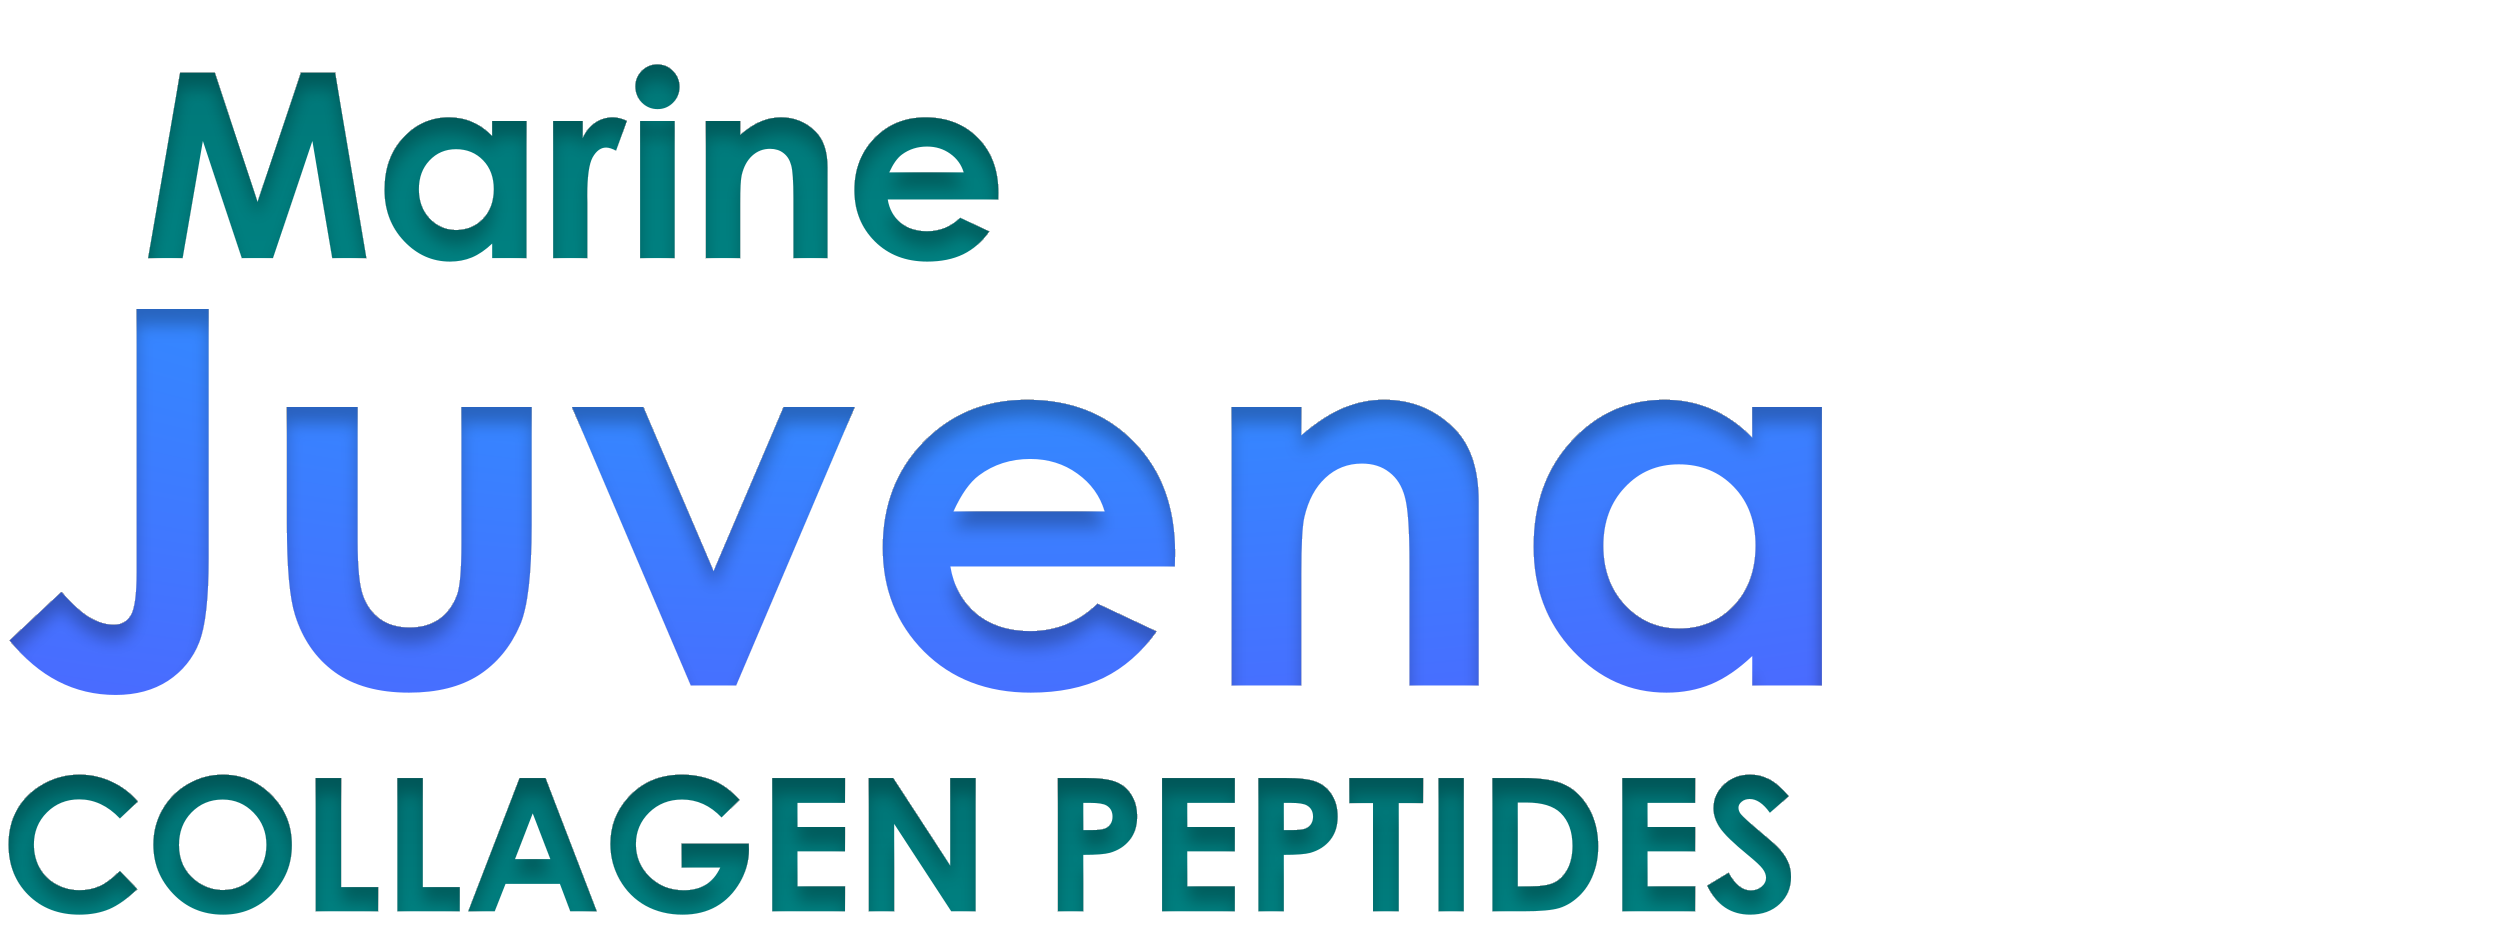
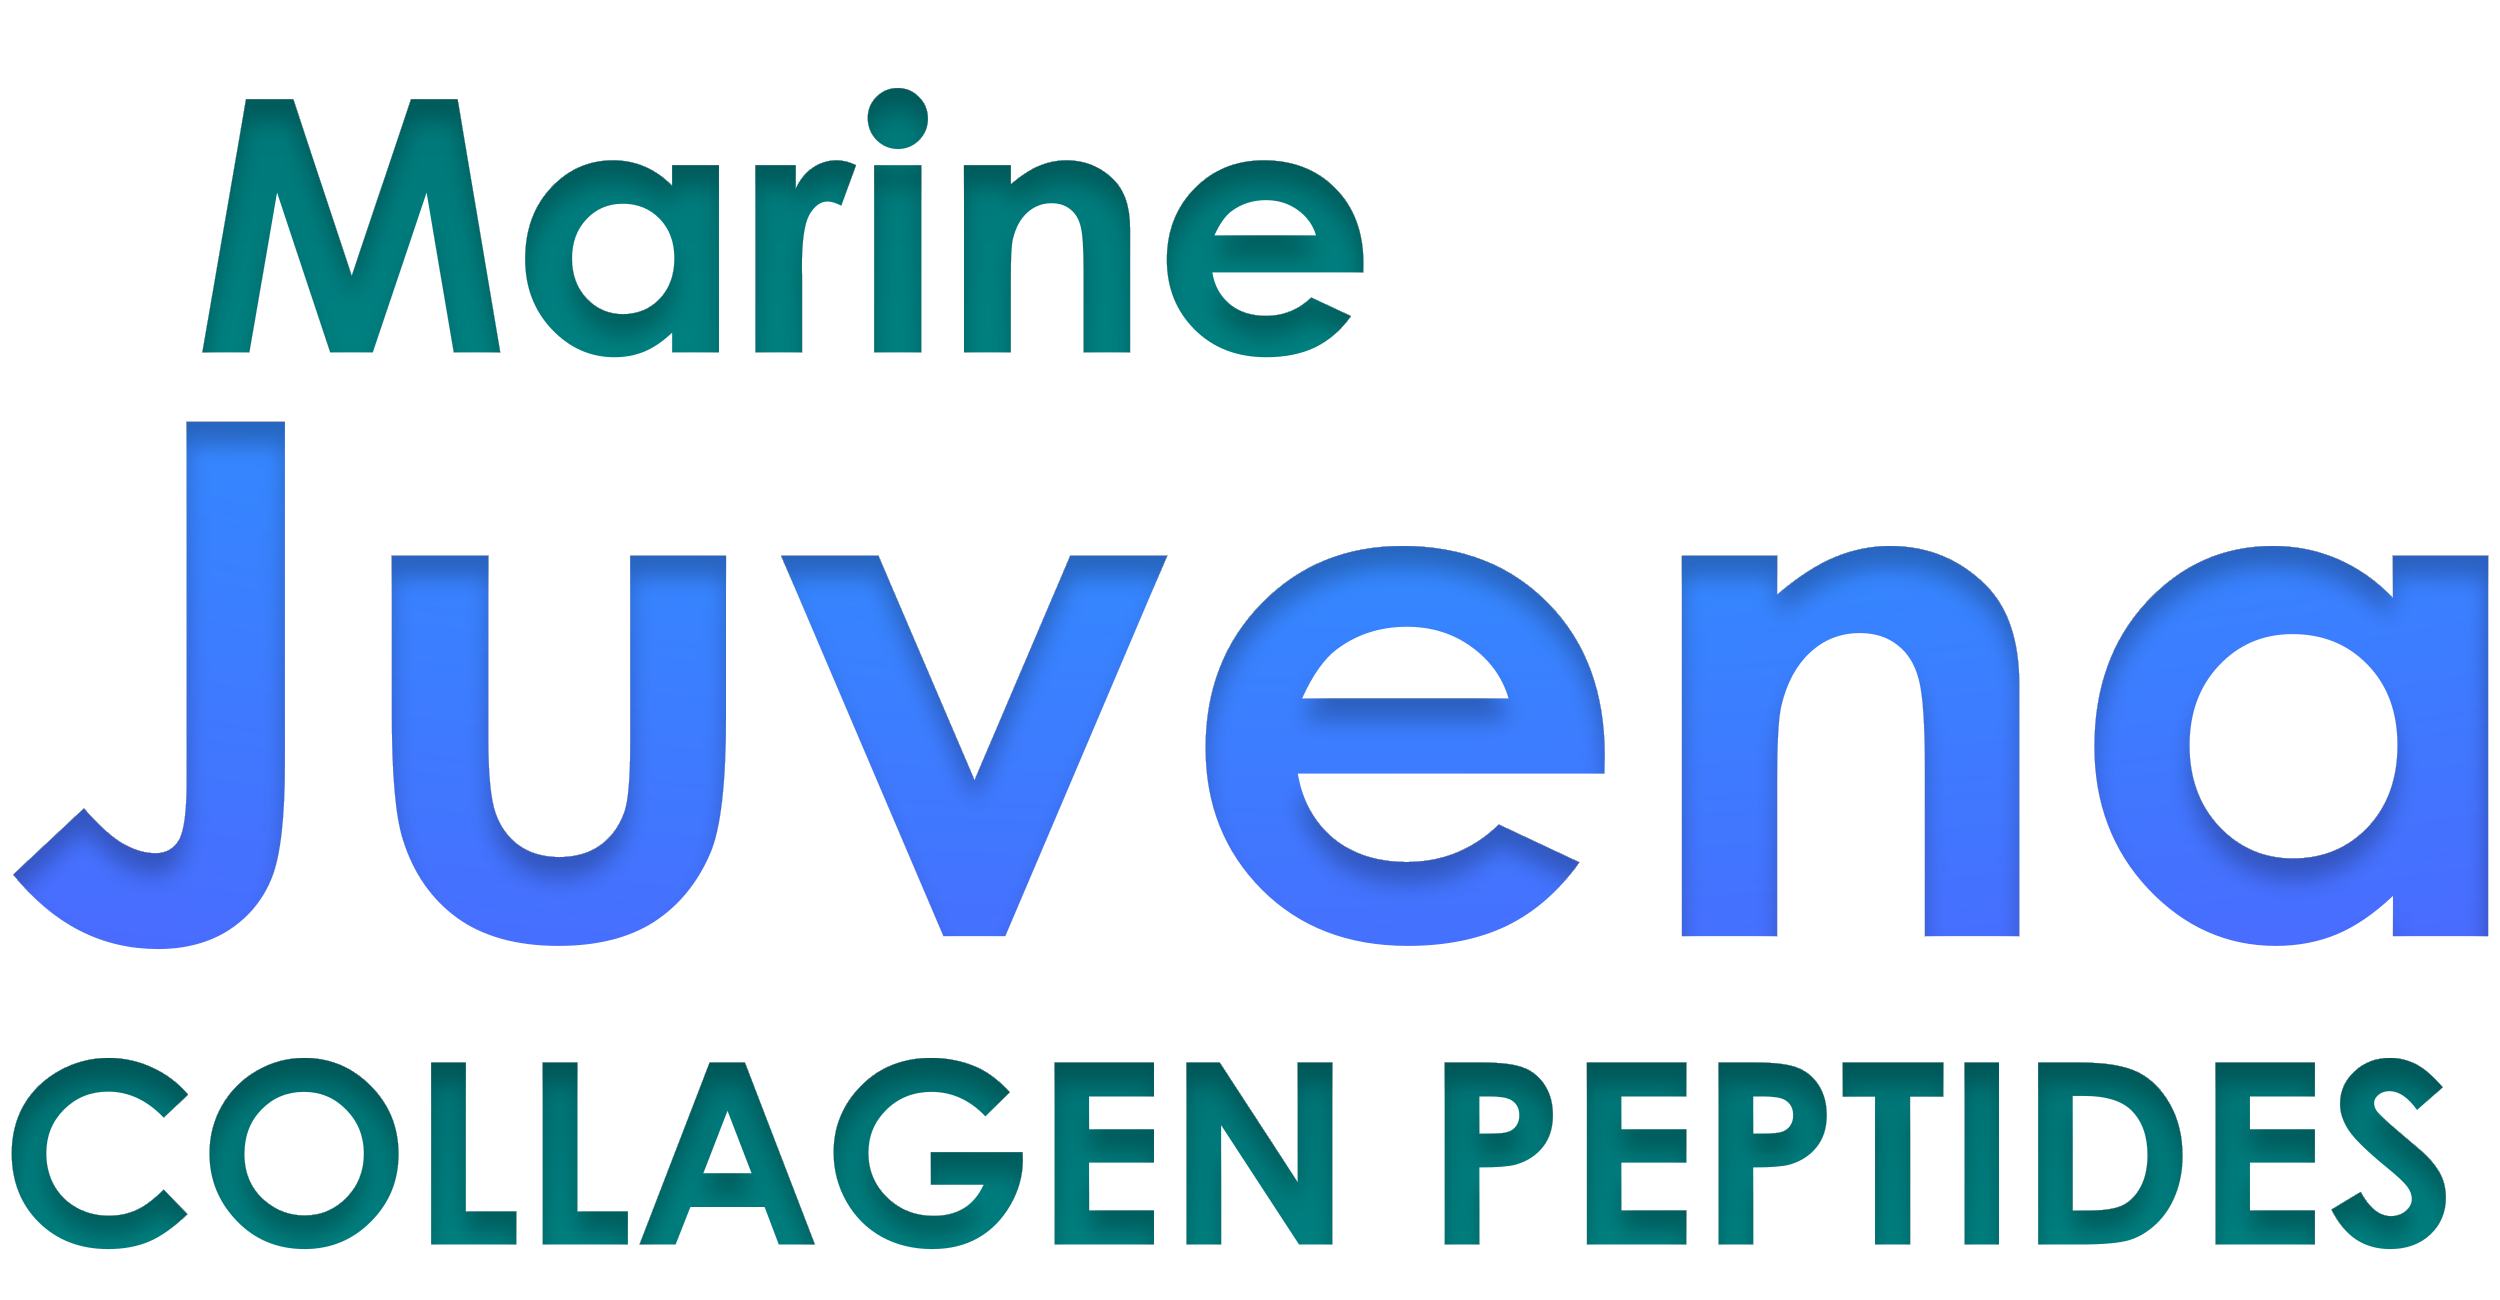
- <svg xmlns="http://www.w3.org/2000/svg" width="620" height="236" viewBox="0 0 620 236" fill="none">
-   <g filter="url(#filter0_i)">
-     <path d="M33.897 76.626H51.733V138.579C51.733 148.439 50.95 155.358 49.385 159.336C47.819 163.314 45.238 166.488 41.641 168.857C38.044 171.185 33.727 172.349 28.691 172.349C18.408 172.349 9.648 167.842 2.412 158.828L15.234 146.831C18.07 150.047 20.482 152.205 22.471 153.306C24.46 154.406 26.385 154.956 28.247 154.956C30.151 154.956 31.569 154.152 32.5 152.544C33.431 150.936 33.897 147.402 33.897 141.943V76.626ZM71.157 100.938H88.677V134.199C88.677 140.674 89.121 145.181 90.01 147.72C90.898 150.216 92.316 152.163 94.263 153.56C96.252 154.956 98.685 155.654 101.562 155.654C104.44 155.654 106.873 154.977 108.862 153.623C110.894 152.227 112.396 150.195 113.369 147.529C114.089 145.54 114.448 141.287 114.448 134.771V100.938H131.841V130.2C131.841 142.261 130.889 150.513 128.984 154.956C126.657 160.373 123.229 164.541 118.701 167.461C114.173 170.339 108.418 171.777 101.436 171.777C93.861 171.777 87.725 170.085 83.027 166.699C78.372 163.314 75.093 158.595 73.189 152.544C71.834 148.354 71.157 140.737 71.157 129.692V100.938ZM141.87 100.938H159.517L176.973 141.689L194.365 100.938H211.948L182.559 170H171.323L141.87 100.938ZM291.357 140.483H235.688C236.493 145.392 238.63 149.307 242.1 152.227C245.612 155.104 250.076 156.543 255.493 156.543C261.968 156.543 267.533 154.279 272.188 149.751L286.787 156.606C283.148 161.769 278.789 165.599 273.711 168.096C268.633 170.55 262.603 171.777 255.62 171.777C244.787 171.777 235.964 168.371 229.15 161.558C222.337 154.702 218.931 146.133 218.931 135.85C218.931 125.312 222.316 116.574 229.087 109.634C235.9 102.651 244.427 99.16 254.668 99.16C265.544 99.16 274.388 102.651 281.201 109.634C288.014 116.574 291.421 125.757 291.421 137.183L291.357 140.483ZM273.965 126.836C272.822 122.985 270.558 119.854 267.173 117.441C263.83 115.029 259.937 113.823 255.493 113.823C250.669 113.823 246.437 115.177 242.798 117.886C240.513 119.578 238.397 122.562 236.45 126.836H273.965ZM305.449 100.938H322.715V107.983C326.65 104.683 330.205 102.397 333.379 101.128C336.595 99.816 339.875 99.16 343.218 99.16C350.073 99.16 355.892 101.551 360.674 106.333C364.694 110.396 366.704 116.405 366.704 124.36V170H349.565V139.722C349.565 131.47 349.185 125.99 348.423 123.281C347.703 120.573 346.413 118.521 344.551 117.124C342.731 115.685 340.467 114.966 337.759 114.966C334.246 114.966 331.221 116.151 328.682 118.521C326.185 120.848 324.45 124.085 323.477 128.232C322.969 130.391 322.715 135.067 322.715 142.261V170H305.449V100.938ZM434.561 100.938H451.826V170H434.561V162.7C431.175 165.916 427.769 168.244 424.341 169.683C420.955 171.079 417.274 171.777 413.296 171.777C404.367 171.777 396.644 168.328 390.127 161.431C383.61 154.491 380.352 145.879 380.352 135.596C380.352 124.932 383.504 116.193 389.81 109.38C396.115 102.567 403.774 99.16 412.788 99.16C416.935 99.16 420.828 99.943 424.468 101.509C428.107 103.075 431.471 105.423 434.561 108.555V100.938ZM416.343 115.156C410.968 115.156 406.504 117.061 402.949 120.869C399.395 124.635 397.617 129.481 397.617 135.405C397.617 141.372 399.416 146.281 403.013 150.132C406.652 153.983 411.117 155.908 416.406 155.908C421.865 155.908 426.393 154.025 429.99 150.259C433.587 146.45 435.386 141.478 435.386 135.342C435.386 129.333 433.587 124.466 429.99 120.742C426.393 117.018 421.844 115.156 416.343 115.156Z" fill="url(#paint0_radial)" />
-     <path d="M34.141 198.777L29.738 202.978C26.744 199.818 23.374 198.238 19.631 198.238C16.471 198.238 13.806 199.316 11.635 201.473C9.479 203.629 8.4 206.287 8.4 209.446C8.4 211.647 8.88 213.602 9.838 215.309C10.796 217.016 12.151 218.356 13.903 219.329C15.655 220.302 17.602 220.789 19.743 220.789C21.57 220.789 23.24 220.452 24.752 219.778C26.264 219.09 27.926 217.847 29.738 216.05L34.006 220.497C31.565 222.878 29.259 224.533 27.088 225.461C24.917 226.374 22.439 226.831 19.653 226.831C14.517 226.831 10.31 225.206 7.03 221.957C3.766 218.693 2.134 214.515 2.134 209.424C2.134 206.13 2.875 203.202 4.357 200.642C5.855 198.081 7.989 196.022 10.759 194.465C13.544 192.908 16.539 192.129 19.743 192.129C22.468 192.129 25.089 192.705 27.605 193.858C30.135 195.011 32.314 196.651 34.141 198.777ZM55.276 192.129C59.948 192.129 63.961 193.821 67.315 197.205C70.685 200.589 72.369 204.715 72.369 209.581C72.369 214.403 70.707 218.483 67.383 221.822C64.074 225.161 60.053 226.831 55.321 226.831C50.365 226.831 46.247 225.117 42.968 221.688C39.688 218.258 38.049 214.186 38.049 209.469C38.049 206.309 38.812 203.404 40.34 200.754C41.867 198.104 43.964 196.007 46.629 194.465C49.309 192.908 52.192 192.129 55.276 192.129ZM55.209 198.283C52.154 198.283 49.586 199.346 47.505 201.473C45.423 203.599 44.383 206.302 44.383 209.581C44.383 213.235 45.693 216.125 48.313 218.251C50.35 219.913 52.686 220.744 55.321 220.744C58.301 220.744 60.839 219.666 62.935 217.51C65.032 215.354 66.08 212.696 66.08 209.536C66.08 206.392 65.024 203.734 62.913 201.562C60.802 199.376 58.234 198.283 55.209 198.283ZM78.299 192.96H84.588V220.003H93.752V226H78.299V192.96ZM98.559 192.96H104.848V220.003H114.012V226H98.559V192.96ZM128.881 192.96H135.26L147.973 226H141.437L138.854 219.194H125.377L122.682 226H116.146L128.881 192.96ZM132.115 201.72L127.713 213.062H136.495L132.115 201.72ZM183.371 198.351L178.946 202.73C176.146 199.766 172.882 198.283 169.153 198.283C165.904 198.283 163.179 199.361 160.978 201.518C158.791 203.674 157.698 206.294 157.698 209.379C157.698 212.568 158.836 215.271 161.112 217.487C163.388 219.703 166.196 220.812 169.535 220.812C171.706 220.812 173.533 220.355 175.016 219.441C176.513 218.528 177.718 217.098 178.632 215.151H169.063V209.244H185.685L185.729 210.637C185.729 213.527 184.981 216.267 183.483 218.857C181.986 221.448 180.047 223.424 177.666 224.787C175.285 226.15 172.493 226.831 169.288 226.831C165.859 226.831 162.797 226.09 160.102 224.607C157.421 223.11 155.295 220.984 153.723 218.229C152.165 215.473 151.387 212.501 151.387 209.312C151.387 204.939 152.832 201.136 155.722 197.901C159.151 194.053 163.613 192.129 169.108 192.129C171.983 192.129 174.671 192.66 177.172 193.724C179.283 194.622 181.35 196.164 183.371 198.351ZM191.524 192.96H209.561V199.114H197.769V205.089H209.561V211.131H197.769V219.823H209.561V226H191.524V192.96ZM215.468 192.96H221.487L235.66 214.702V192.96H241.949V226H235.907L221.757 204.325V226H215.468V192.96ZM262.366 192.96H269.037C272.646 192.96 275.244 193.297 276.831 193.971C278.433 194.63 279.691 195.708 280.604 197.205C281.533 198.688 281.997 200.469 281.997 202.551C281.997 204.857 281.391 206.773 280.178 208.301C278.98 209.828 277.348 210.891 275.281 211.49C274.068 211.835 271.86 212.007 268.655 212.007V226H262.366V192.96ZM268.655 205.875H270.654C272.227 205.875 273.32 205.763 273.934 205.538C274.548 205.313 275.027 204.947 275.371 204.438C275.73 203.913 275.91 203.285 275.91 202.551C275.91 201.278 275.416 200.35 274.428 199.766C273.709 199.331 272.376 199.114 270.43 199.114H268.655V205.875ZM288.196 192.96H306.232V199.114H294.44V205.089H306.232V211.131H294.44V219.823H306.232V226H288.196V192.96ZM312.095 192.96H318.766C322.374 192.96 324.972 193.297 326.56 193.971C328.162 194.63 329.42 195.708 330.333 197.205C331.261 198.688 331.726 200.469 331.726 202.551C331.726 204.857 331.119 206.773 329.906 208.301C328.708 209.828 327.076 210.891 325.01 211.49C323.797 211.835 321.588 212.007 318.384 212.007V226H312.095V192.96ZM318.384 205.875H320.383C321.955 205.875 323.048 205.763 323.662 205.538C324.276 205.313 324.755 204.947 325.1 204.438C325.459 203.913 325.639 203.285 325.639 202.551C325.639 201.278 325.145 200.35 324.156 199.766C323.438 199.331 322.105 199.114 320.158 199.114H318.384V205.875ZM334.646 192.96H352.906V199.159H346.887V226H340.508V199.159H334.646V192.96ZM356.77 192.96H363.014V226H356.77V192.96ZM370.134 192.96H377.591C382.397 192.96 385.969 193.559 388.305 194.757C390.641 195.94 392.565 197.871 394.077 200.552C395.59 203.232 396.346 206.362 396.346 209.94C396.346 212.486 395.919 214.829 395.065 216.971C394.227 219.097 393.059 220.864 391.562 222.271C390.079 223.679 388.469 224.652 386.732 225.191C384.995 225.73 381.986 226 377.703 226H370.134V192.96ZM376.4 199.024V219.846H379.32C382.195 219.846 384.277 219.516 385.564 218.857C386.867 218.199 387.93 217.09 388.754 215.533C389.577 213.976 389.989 212.059 389.989 209.783C389.989 206.279 389.008 203.562 387.047 201.63C385.28 199.893 382.442 199.024 378.534 199.024H376.4ZM402.343 192.96H420.379V199.114H408.587V205.089H420.379V211.131H408.587V219.823H420.379V226H402.343V192.96ZM443.581 197.452L438.932 201.562C437.299 199.286 435.637 198.148 433.945 198.148C433.122 198.148 432.448 198.373 431.924 198.822C431.4 199.257 431.138 199.751 431.138 200.305C431.138 200.859 431.325 201.383 431.699 201.877C432.208 202.536 433.743 203.951 436.304 206.122C438.7 208.129 440.152 209.394 440.661 209.918C441.934 211.206 442.832 212.441 443.356 213.624C443.896 214.792 444.165 216.072 444.165 217.465C444.165 220.175 443.229 222.414 441.357 224.181C439.486 225.948 437.045 226.831 434.035 226.831C431.684 226.831 429.633 226.255 427.881 225.102C426.144 223.949 424.654 222.137 423.411 219.666L428.689 216.477C430.277 219.396 432.104 220.856 434.17 220.856C435.248 220.856 436.154 220.542 436.888 219.913C437.621 219.284 437.988 218.558 437.988 217.734C437.988 216.986 437.711 216.237 437.157 215.488C436.603 214.74 435.383 213.594 433.496 212.052C429.902 209.117 427.581 206.856 426.533 205.269C425.485 203.666 424.961 202.072 424.961 200.484C424.961 198.193 425.829 196.232 427.566 194.6C429.318 192.952 431.475 192.129 434.035 192.129C435.682 192.129 437.247 192.511 438.729 193.274C440.227 194.038 441.844 195.431 443.581 197.452Z" fill="url(#paint1_linear)" />
+ <svg xmlns="http://www.w3.org/2000/svg" width="454" height="236" viewBox="0 0 454 236" fill="none" version="1.1" id="svg63">
+   <g filter="url(#filter0_i)" id="g6">
+     <path d="m 33.897,76.626 h 17.837 v 61.953 c 0,9.86 -0.783,16.779 -2.349,20.757 -1.566,3.978 -4.147,7.152 -7.744,9.521 -3.597,2.328 -7.913,3.492 -12.949,3.492 -10.283,0 -19.043,-4.507 -26.279,-13.521 L 15.234,146.831 c 2.835,3.216 5.247,5.374 7.236,6.475 1.989,1.1 3.914,1.65 5.776,1.65 1.904,0 3.322,-0.804 4.253,-2.412 0.931,-1.608 1.397,-5.142 1.397,-10.601 z m 37.261,24.312 h 17.52 v 33.261 c 0,6.475 0.444,10.982 1.333,13.521 0.889,2.496 2.306,4.443 4.253,5.84 1.989,1.396 4.422,2.094 7.299,2.094 2.878,0 5.311,-0.677 7.3,-2.031 2.032,-1.396 3.534,-3.428 4.507,-6.094 0.72,-1.989 1.079,-6.242 1.079,-12.758 v -33.833 h 17.393 V 130.2 c 0,12.061 -0.952,20.313 -2.857,24.756 -2.327,5.417 -5.755,9.585 -10.283,12.505 -4.528,2.878 -10.283,4.316 -17.265,4.316 -7.575,0 -13.711,-1.692 -18.409,-5.078 -4.655,-3.385 -7.934,-8.104 -9.839,-14.155 -1.354,-4.19 -2.031,-11.807 -2.031,-22.852 z m 70.713,0 h 17.647 l 17.456,40.751 17.392,-40.751 h 17.583 L 182.559,170 h -11.236 z m 149.487,39.545 h -55.669 c 0.805,4.909 2.942,8.824 6.412,11.744 3.512,2.877 7.976,4.316 13.393,4.316 6.475,0 12.04,-2.264 16.695,-6.792 l 14.599,6.855 c -3.639,5.163 -7.998,8.993 -13.076,11.49 -5.078,2.454 -11.108,3.681 -18.091,3.681 -10.833,0 -19.656,-3.406 -26.47,-10.219 -6.813,-6.856 -10.219,-15.425 -10.219,-25.708 0,-10.538 3.385,-19.276 10.156,-26.216 6.813,-6.983 15.34,-10.474 25.581,-10.474 10.876,0 19.72,3.491 26.533,10.474 6.813,6.94 10.22,16.123 10.22,27.549 z m -17.392,-13.647 c -1.143,-3.851 -3.407,-6.982 -6.792,-9.395 -3.343,-2.412 -7.236,-3.618 -11.68,-3.618 -4.824,0 -9.056,1.354 -12.695,4.063 -2.285,1.692 -4.401,4.676 -6.348,8.95 z m 31.484,-25.898 h 17.266 v 7.045 c 3.935,-3.3 7.49,-5.586 10.664,-6.855 3.216,-1.312 6.496,-1.968 9.839,-1.968 6.855,0 12.674,2.391 17.456,7.173 4.02,4.063 6.03,10.072 6.03,18.027 V 170 h -17.139 v -30.278 c 0,-8.252 -0.38,-13.732 -1.142,-16.441 -0.72,-2.708 -2.01,-4.76 -3.872,-6.157 -1.82,-1.439 -4.084,-2.158 -6.792,-2.158 -3.513,0 -6.538,1.185 -9.077,3.555 -2.497,2.327 -4.232,5.564 -5.205,9.711 -0.508,2.159 -0.762,6.835 -0.762,14.029 V 170 h -17.266 z m 129.112,0 h 17.265 V 170 h -17.265 v -7.3 c -3.386,3.216 -6.792,5.544 -10.22,6.983 -3.386,1.396 -7.067,2.094 -11.045,2.094 -8.929,0 -16.652,-3.449 -23.169,-10.346 -6.517,-6.94 -9.775,-15.552 -9.775,-25.835 0,-10.664 3.152,-19.403 9.458,-26.216 6.305,-6.813 13.964,-10.22 22.978,-10.22 4.147,0 8.04,0.783 11.68,2.349 3.639,1.566 7.003,3.914 10.093,7.046 z m -18.218,14.218 c -5.375,0 -9.839,1.905 -13.394,5.713 -3.554,3.766 -5.332,8.612 -5.332,14.536 0,5.967 1.799,10.876 5.396,14.727 3.639,3.851 8.104,5.776 13.393,5.776 5.459,0 9.987,-1.883 13.584,-5.649 3.597,-3.809 5.396,-8.781 5.396,-14.917 0,-6.009 -1.799,-10.876 -5.396,-14.6 -3.597,-3.724 -8.146,-5.586 -13.647,-5.586 z" fill="url(#paint0_radial)" id="path2" />
+     <path d="m 34.141,198.777 -4.402,4.201 c -2.995,-3.16 -6.364,-4.74 -10.107,-4.74 -3.159,0 -5.825,1.078 -7.996,3.235 -2.156,2.156 -3.234,4.814 -3.234,7.973 0,2.201 0.479,4.156 1.438,5.863 0.958,1.707 2.314,3.047 4.065,4.02 1.752,0.973 3.699,1.46 5.84,1.46 1.827,0 3.496,-0.337 5.009,-1.011 1.512,-0.688 3.174,-1.931 4.986,-3.728 l 4.268,4.447 c -2.441,2.381 -4.747,4.036 -6.918,4.964 -2.171,0.913 -4.649,1.37 -7.435,1.37 -5.136,0 -9.344,-1.625 -12.623,-4.874 -3.264,-3.264 -4.896,-7.442 -4.896,-12.533 0,-3.294 0.741,-6.222 2.224,-8.782 1.497,-2.561 3.631,-4.62 6.401,-6.177 2.785,-1.557 5.78,-2.336 8.984,-2.336 2.725,0 5.346,0.576 7.861,1.729 2.531,1.153 4.709,2.793 6.536,4.919 z m 21.136,-6.648 c 4.672,0 8.685,1.692 12.039,5.076 3.369,3.384 5.054,7.51 5.054,12.376 0,4.822 -1.662,8.902 -4.986,12.241 -3.309,3.339 -7.33,5.009 -12.062,5.009 -4.956,0 -9.074,-1.714 -12.354,-5.143 -3.279,-3.43 -4.919,-7.502 -4.919,-12.219 0,-3.16 0.764,-6.065 2.291,-8.715 1.527,-2.65 3.624,-4.747 6.289,-6.289 2.68,-1.557 5.563,-2.336 8.648,-2.336 z m -0.067,6.154 c -3.055,0 -5.623,1.063 -7.704,3.19 -2.081,2.126 -3.122,4.829 -3.122,8.108 0,3.654 1.31,6.544 3.931,8.67 2.036,1.662 4.372,2.493 7.008,2.493 2.98,0 5.518,-1.078 7.614,-3.234 2.096,-2.156 3.145,-4.814 3.145,-7.974 0,-3.144 -1.056,-5.802 -3.167,-7.974 -2.111,-2.186 -4.679,-3.279 -7.704,-3.279 z m 23.09,-5.323 h 6.289 v 27.043 H 93.752 V 226 H 78.299 Z m 20.26,0 h 6.289 v 27.043 h 9.164 V 226 H 98.559 Z m 30.322,0 h 6.379 L 147.973,226 h -6.536 l -2.583,-6.806 H 125.377 L 122.682,226 h -6.536 z m 3.234,8.76 -4.402,11.342 h 8.782 z m 51.256,-3.369 -4.425,4.379 c -2.8,-2.964 -6.064,-4.447 -9.793,-4.447 -3.249,0 -5.974,1.078 -8.175,3.235 -2.187,2.156 -3.28,4.776 -3.28,7.861 0,3.189 1.138,5.892 3.414,8.108 2.276,2.216 5.084,3.325 8.423,3.325 2.171,0 3.998,-0.457 5.481,-1.371 1.497,-0.913 2.702,-2.343 3.616,-4.29 h -9.569 v -5.907 h 16.622 l 0.044,1.393 c 0,2.89 -0.748,5.63 -2.246,8.22 -1.497,2.591 -3.436,4.567 -5.817,5.93 -2.381,1.363 -5.173,2.044 -8.378,2.044 -3.429,0 -6.491,-0.741 -9.186,-2.224 -2.681,-1.497 -4.807,-3.623 -6.379,-6.378 -1.558,-2.756 -2.336,-5.728 -2.336,-8.917 0,-4.373 1.445,-8.176 4.335,-11.411 3.429,-3.848 7.891,-5.772 13.386,-5.772 2.875,0 5.563,0.531 8.064,1.595 2.111,0.898 4.178,2.44 6.199,4.627 z m 8.153,-5.391 h 18.037 v 6.154 h -11.792 v 5.975 h 11.792 v 6.042 h -11.792 v 8.692 h 11.792 V 226 h -18.037 z m 23.944,0 h 6.019 l 14.173,21.742 V 192.96 h 6.289 V 226 h -6.042 l -14.15,-21.675 V 226 h -6.289 z m 46.898,0 h 6.671 c 3.609,0 6.207,0.337 7.794,1.011 1.602,0.659 2.86,1.737 3.773,3.234 0.929,1.483 1.393,3.264 1.393,5.346 0,2.306 -0.606,4.222 -1.819,5.75 -1.198,1.527 -2.83,2.59 -4.897,3.189 -1.213,0.345 -3.421,0.517 -6.626,0.517 V 226 h -6.289 z m 6.289,12.915 h 1.999 c 1.573,0 2.666,-0.112 3.28,-0.337 0.614,-0.225 1.093,-0.591 1.437,-1.1 0.359,-0.525 0.539,-1.153 0.539,-1.887 0,-1.273 -0.494,-2.201 -1.482,-2.785 -0.719,-0.435 -2.052,-0.652 -3.998,-0.652 h -1.775 z m 19.541,-12.915 h 18.036 v 6.154 H 294.44 v 5.975 h 11.792 v 6.042 H 294.44 v 8.692 h 11.792 V 226 h -18.036 z m 23.899,0 h 6.671 c 3.608,0 6.206,0.337 7.794,1.011 1.602,0.659 2.86,1.737 3.773,3.234 0.928,1.483 1.393,3.264 1.393,5.346 0,2.306 -0.607,4.222 -1.82,5.75 -1.198,1.527 -2.83,2.59 -4.896,3.189 -1.213,0.345 -3.422,0.517 -6.626,0.517 V 226 h -6.289 z m 6.289,12.915 h 1.999 c 1.572,0 2.665,-0.112 3.279,-0.337 0.614,-0.225 1.093,-0.591 1.438,-1.1 0.359,-0.525 0.539,-1.153 0.539,-1.887 0,-1.273 -0.494,-2.201 -1.483,-2.785 -0.718,-0.435 -2.051,-0.652 -3.998,-0.652 h -1.774 z m 16.262,-12.915 h 18.26 v 6.199 h -6.019 V 226 h -6.379 v -26.841 h -5.862 z m 22.124,0 h 6.244 V 226 h -6.244 z m 13.364,0 h 7.457 c 4.806,0 8.378,0.599 10.714,1.797 2.336,1.183 4.26,3.114 5.772,5.795 1.513,2.68 2.269,5.81 2.269,9.388 0,2.546 -0.427,4.889 -1.281,7.031 -0.838,2.126 -2.006,3.893 -3.503,5.3 -1.483,1.408 -3.093,2.381 -4.83,2.92 -1.737,0.539 -4.746,0.809 -9.029,0.809 h -7.569 z m 6.266,6.064 v 20.822 h 2.92 c 2.875,0 4.957,-0.33 6.244,-0.989 1.303,-0.658 2.366,-1.767 3.19,-3.324 0.823,-1.557 1.235,-3.474 1.235,-5.75 0,-3.504 -0.981,-6.221 -2.942,-8.153 -1.767,-1.737 -4.605,-2.606 -8.513,-2.606 z m 25.943,-6.064 h 18.036 v 6.154 h -11.792 v 5.975 h 11.792 v 6.042 h -11.792 v 8.692 h 11.792 V 226 h -18.036 z m 41.238,4.492 -4.649,4.11 c -1.633,-2.276 -3.295,-3.414 -4.987,-3.414 -0.823,0 -1.497,0.225 -2.021,0.674 -0.524,0.435 -0.786,0.929 -0.786,1.483 0,0.554 0.187,1.078 0.561,1.572 0.509,0.659 2.044,2.074 4.605,4.245 2.396,2.007 3.848,3.272 4.357,3.796 1.273,1.288 2.171,2.523 2.695,3.706 0.54,1.168 0.809,2.448 0.809,3.841 0,2.71 -0.936,4.949 -2.808,6.716 -1.871,1.767 -4.312,2.65 -7.322,2.65 -2.351,0 -4.402,-0.576 -6.154,-1.729 -1.737,-1.153 -3.227,-2.965 -4.47,-5.436 l 5.278,-3.189 c 1.588,2.919 3.415,4.379 5.481,4.379 1.078,0 1.984,-0.314 2.718,-0.943 0.733,-0.629 1.1,-1.355 1.1,-2.179 0,-0.748 -0.277,-1.497 -0.831,-2.246 -0.554,-0.748 -1.774,-1.894 -3.661,-3.436 -3.594,-2.935 -5.915,-5.196 -6.963,-6.783 -1.048,-1.603 -1.572,-3.197 -1.572,-4.785 0,-2.291 0.868,-4.252 2.605,-5.884 1.752,-1.648 3.909,-2.471 6.469,-2.471 1.647,0 3.212,0.382 4.694,1.145 1.498,0.764 3.115,2.157 4.852,4.178 z" fill="url(#paint1_linear)" id="path4" />
  </g>
-   <g filter="url(#filter1_i)">
-     <path d="M44.688 18.031H53.25L63.875 50.094L74.656 18.031H83.094L90.844 64H82.406L77.469 34.969L67.688 64H59.969L50.312 34.969L45.281 64H36.75L44.688 18.031ZM122.062 30H130.562V64H122.062V60.406C120.396 61.99 118.719 63.135 117.031 63.844C115.365 64.531 113.552 64.875 111.594 64.875C107.198 64.875 103.396 63.177 100.188 59.781C96.979 56.365 95.375 52.125 95.375 47.062C95.375 41.812 96.927 37.51 100.031 34.156C103.135 30.802 106.906 29.125 111.344 29.125C113.385 29.125 115.302 29.51 117.094 30.281C118.885 31.052 120.542 32.208 122.062 33.75V30ZM113.094 37C110.448 37 108.25 37.938 106.5 39.812C104.75 41.667 103.875 44.052 103.875 46.969C103.875 49.906 104.76 52.323 106.531 54.219C108.323 56.115 110.521 57.062 113.125 57.062C115.812 57.062 118.042 56.135 119.812 54.281C121.583 52.406 122.469 49.958 122.469 46.938C122.469 43.979 121.583 41.583 119.812 39.75C118.042 37.917 115.802 37 113.094 37ZM137.188 30H144.5V34.281C145.292 32.594 146.344 31.312 147.656 30.438C148.969 29.562 150.406 29.125 151.969 29.125C153.073 29.125 154.229 29.417 155.438 30L152.781 37.344C151.781 36.844 150.958 36.594 150.312 36.594C149 36.594 147.885 37.406 146.969 39.031C146.073 40.656 145.625 43.844 145.625 48.594L145.656 50.25V64H137.188V30ZM163.031 16C164.531 16 165.812 16.542 166.875 17.625C167.958 18.708 168.5 20.021 168.5 21.562C168.5 23.083 167.969 24.385 166.906 25.469C165.844 26.531 164.573 27.062 163.094 27.062C161.573 27.062 160.271 26.521 159.188 25.438C158.125 24.333 157.594 23 157.594 21.438C157.594 19.938 158.125 18.656 159.188 17.594C160.25 16.531 161.531 16 163.031 16ZM158.75 30H167.312V64H158.75V30ZM175.062 30H183.562V33.469C185.5 31.844 187.25 30.719 188.812 30.094C190.396 29.448 192.01 29.125 193.656 29.125C197.031 29.125 199.896 30.302 202.25 32.656C204.229 34.656 205.219 37.615 205.219 41.531V64H196.781V49.094C196.781 45.031 196.594 42.333 196.219 41C195.865 39.667 195.229 38.656 194.312 37.969C193.417 37.26 192.302 36.906 190.969 36.906C189.24 36.906 187.75 37.49 186.5 38.656C185.271 39.802 184.417 41.396 183.938 43.438C183.688 44.5 183.562 46.802 183.562 50.344V64H175.062V30ZM247.562 49.469H220.156C220.552 51.885 221.604 53.812 223.312 55.25C225.042 56.667 227.24 57.375 229.906 57.375C233.094 57.375 235.833 56.26 238.125 54.031L245.312 57.406C243.521 59.948 241.375 61.833 238.875 63.062C236.375 64.271 233.406 64.875 229.969 64.875C224.635 64.875 220.292 63.198 216.938 59.844C213.583 56.469 211.906 52.25 211.906 47.188C211.906 42 213.573 37.698 216.906 34.281C220.26 30.844 224.458 29.125 229.5 29.125C234.854 29.125 239.208 30.844 242.562 34.281C245.917 37.698 247.594 42.219 247.594 47.844L247.562 49.469ZM239 42.75C238.438 40.854 237.323 39.312 235.656 38.125C234.01 36.938 232.094 36.344 229.906 36.344C227.531 36.344 225.448 37.01 223.656 38.344C222.531 39.177 221.49 40.646 220.531 42.75H239Z" fill="url(#paint2_linear)" />
+   <g filter="url(#filter1_i)" id="g10">
+     <path d="M 44.688,18.031 H 53.25 L 63.875,50.094 74.656,18.031 h 8.438 L 90.844,64 H 82.406 L 77.469,34.969 67.688,64 H 59.969 L 50.312,34.969 45.281,64 H 36.75 Z M 122.062,30 h 8.5 v 34 h -8.5 v -3.594 c -1.666,1.583 -3.343,2.729 -5.031,3.438 -1.666,0.687 -3.479,1.031 -5.437,1.031 -4.396,0 -8.198,-1.698 -11.406,-5.094 -3.209,-3.417 -4.813,-7.656 -4.813,-12.719 0,-5.25 1.552,-9.552 4.656,-12.906 3.104,-3.354 6.875,-5.031 11.313,-5.031 2.041,0 3.958,0.385 5.75,1.156 1.791,0.771 3.448,1.927 4.968,3.469 z m -8.968,7 c -2.646,0 -4.844,0.938 -6.594,2.812 -1.75,1.854 -2.625,4.24 -2.625,7.156 0,2.937 0.885,5.354 2.656,7.25 1.792,1.896 3.99,2.844 6.594,2.844 2.687,0 4.917,-0.927 6.687,-2.781 1.771,-1.875 2.657,-4.323 2.657,-7.344 0,-2.958 -0.886,-5.354 -2.657,-7.188 -1.77,-1.833 -4.01,-2.75 -6.718,-2.75 z m 24.094,-7 h 7.312 v 4.281 c 0.792,-1.687 1.844,-2.969 3.156,-3.844 1.313,-0.875 2.75,-1.312 4.313,-1.312 1.104,0 2.26,0.292 3.469,0.875 l -2.657,7.344 c -1,-0.5 -1.823,-0.75 -2.469,-0.75 -1.312,0 -2.427,0.812 -3.343,2.437 -0.896,1.625 -1.344,4.813 -1.344,9.563 l 0.031,1.656 V 64 h -8.468 z m 25.843,-14 c 1.5,0 2.781,0.542 3.844,1.625 1.083,1.083 1.625,2.396 1.625,3.938 0,1.521 -0.531,2.823 -1.594,3.906 -1.062,1.062 -2.333,1.594 -3.812,1.594 -1.521,0 -2.823,-0.542 -3.906,-1.625 -1.063,-1.104 -1.594,-2.438 -1.594,-4 0,-1.5 0.531,-2.781 1.594,-3.844 C 160.25,16.531 161.531,16 163.031,16 Z m -4.281,14 h 8.562 v 34 h -8.562 z m 16.312,0 h 8.5 v 3.469 c 1.938,-1.625 3.688,-2.75 5.25,-3.375 1.584,-0.646 3.198,-0.969 4.844,-0.969 3.375,0 6.24,1.177 8.594,3.531 1.979,2 2.969,4.958 2.969,8.875 V 64 h -8.438 V 49.094 c 0,-4.063 -0.187,-6.761 -0.562,-8.094 -0.354,-1.333 -0.99,-2.344 -1.907,-3.031 -0.895,-0.708 -2.01,-1.063 -3.343,-1.063 -1.729,0 -3.219,0.583 -4.469,1.75 -1.229,1.146 -2.083,2.74 -2.562,4.781 -0.25,1.062 -0.376,3.365 -0.376,6.906 V 64 h -8.5 z m 72.5,19.469 h -27.406 c 0.396,2.417 1.448,4.344 3.156,5.781 1.73,1.417 3.928,2.125 6.594,2.125 3.188,0 5.927,-1.115 8.219,-3.344 l 7.187,3.375 c -1.791,2.542 -3.937,4.427 -6.437,5.656 -2.5,1.208 -5.469,1.812 -8.906,1.812 -5.334,0 -9.677,-1.677 -13.031,-5.031 -3.355,-3.375 -5.032,-7.594 -5.032,-12.656 0,-5.188 1.667,-9.49 5,-12.906 3.354,-3.437 7.552,-5.156 12.594,-5.156 5.354,0 9.708,1.719 13.062,5.156 3.355,3.417 5.032,7.938 5.032,13.563 z M 239,42.75 c -0.562,-1.896 -1.677,-3.438 -3.344,-4.625 -1.646,-1.188 -3.562,-1.781 -5.75,-1.781 -2.375,0 -4.458,0.667 -6.25,2 -1.125,0.833 -2.166,2.302 -3.125,4.406 z" fill="url(#paint2_linear)" id="path8" />
  </g>
-   <defs>
+   <defs id="defs61">
    <filter id="filter0_i" x="2.134" y="76.626" width="449.692" height="154.205" filterUnits="userSpaceOnUse" color-interpolation-filters="sRGB">
-       <feFlood flood-opacity="0" result="BackgroundImageFix" />
-       <feBlend mode="normal" in="SourceGraphic" in2="BackgroundImageFix" result="shape" />
-       <feColorMatrix in="SourceAlpha" type="matrix" values="0 0 0 0 0 0 0 0 0 0 0 0 0 0 0 0 0 0 127 0" result="hardAlpha" />
-       <feOffset dy="4" />
-       <feGaussianBlur stdDeviation="2" />
-       <feComposite in2="hardAlpha" operator="arithmetic" k2="-1" k3="1" />
-       <feColorMatrix type="matrix" values="0 0 0 0 0 0 0 0 0 0 0 0 0 0 0 0 0 0 0.25 0" />
-       <feBlend mode="normal" in2="shape" result="effect1_innerShadow" />
+       <feFlood flood-opacity="0" result="BackgroundImageFix" id="feFlood12" />
+       <feBlend mode="normal" in="SourceGraphic" in2="BackgroundImageFix" result="shape" id="feBlend14" />
+       <feColorMatrix in="SourceAlpha" type="matrix" values="0 0 0 0 0 0 0 0 0 0 0 0 0 0 0 0 0 0 127 0" result="hardAlpha" id="feColorMatrix16" />
+       <feOffset dy="4" id="feOffset18" />
+       <feGaussianBlur stdDeviation="2" id="feGaussianBlur20" />
+       <feComposite in2="hardAlpha" operator="arithmetic" k2="-1" k3="1" id="feComposite22" k1="0" k4="0" />
+       <feColorMatrix type="matrix" values="0 0 0 0 0 0 0 0 0 0 0 0 0 0 0 0 0 0 0.25 0" id="feColorMatrix24" />
+       <feBlend mode="normal" in2="shape" result="effect1_innerShadow" id="feBlend26" />
    </filter>
    <filter id="filter1_i" x="36.75" y="16" width="210.844" height="52.875" filterUnits="userSpaceOnUse" color-interpolation-filters="sRGB">
-       <feFlood flood-opacity="0" result="BackgroundImageFix" />
-       <feBlend mode="normal" in="SourceGraphic" in2="BackgroundImageFix" result="shape" />
-       <feColorMatrix in="SourceAlpha" type="matrix" values="0 0 0 0 0 0 0 0 0 0 0 0 0 0 0 0 0 0 127 0" result="hardAlpha" />
-       <feOffset dy="4" />
-       <feGaussianBlur stdDeviation="2" />
-       <feComposite in2="hardAlpha" operator="arithmetic" k2="-1" k3="1" />
-       <feColorMatrix type="matrix" values="0 0 0 0 0 0 0 0 0 0 0 0 0 0 0 0 0 0 0.25 0" />
-       <feBlend mode="normal" in2="shape" result="effect1_innerShadow" />
+       <feFlood flood-opacity="0" result="BackgroundImageFix" id="feFlood29" />
+       <feBlend mode="normal" in="SourceGraphic" in2="BackgroundImageFix" result="shape" id="feBlend31" />
+       <feColorMatrix in="SourceAlpha" type="matrix" values="0 0 0 0 0 0 0 0 0 0 0 0 0 0 0 0 0 0 127 0" result="hardAlpha" id="feColorMatrix33" />
+       <feOffset dy="4" id="feOffset35" />
+       <feGaussianBlur stdDeviation="2" id="feGaussianBlur37" />
+       <feComposite in2="hardAlpha" operator="arithmetic" k2="-1" k3="1" id="feComposite39" k1="0" k4="0" />
+       <feColorMatrix type="matrix" values="0 0 0 0 0 0 0 0 0 0 0 0 0 0 0 0 0 0 0.25 0" id="feColorMatrix41" />
+       <feBlend mode="normal" in2="shape" result="effect1_innerShadow" id="feBlend43" />
    </filter>
-     <radialGradient id="paint0_radial" cx="0" cy="0" r="1" gradientUnits="userSpaceOnUse" gradientTransform="translate(276.976 -6.14582) rotate(87.4155) scale(235.545 681.809)">
-       <stop offset="0" stop-color="#18ACFF" />
-       <stop offset="1" stop-color="#555CFF" />
+     <radialGradient id="paint0_radial" cx="0" cy="0" r="1" gradientUnits="userSpaceOnUse" gradientTransform="matrix(10.62137,235.3054,-681.1155,30.74463,276.976,-6.14582)">
+       <stop offset="0" stop-color="#18ACFF" id="stop46" />
+       <stop offset="1" stop-color="#555CFF" id="stop48" />
    </radialGradient>
    <linearGradient id="paint1_linear" x1="292.5" y1="39" x2="292.5" y2="236" gradientUnits="userSpaceOnUse">
-       <stop stop-color="#003D44" />
-       <stop offset="1" stop-color="#008383" />
+       <stop stop-color="#003D44" id="stop51" />
+       <stop offset="1" stop-color="#008383" id="stop53" />
    </linearGradient>
    <linearGradient id="paint2_linear" x1="327.5" y1="0" x2="327.5" y2="78" gradientUnits="userSpaceOnUse">
-       <stop stop-color="#007475" />
-       <stop offset="1" stop-color="#008383" />
+       <stop stop-color="#007475" id="stop56" />
+       <stop offset="1" stop-color="#008383" id="stop58" />
    </linearGradient>
  </defs>
</svg>
